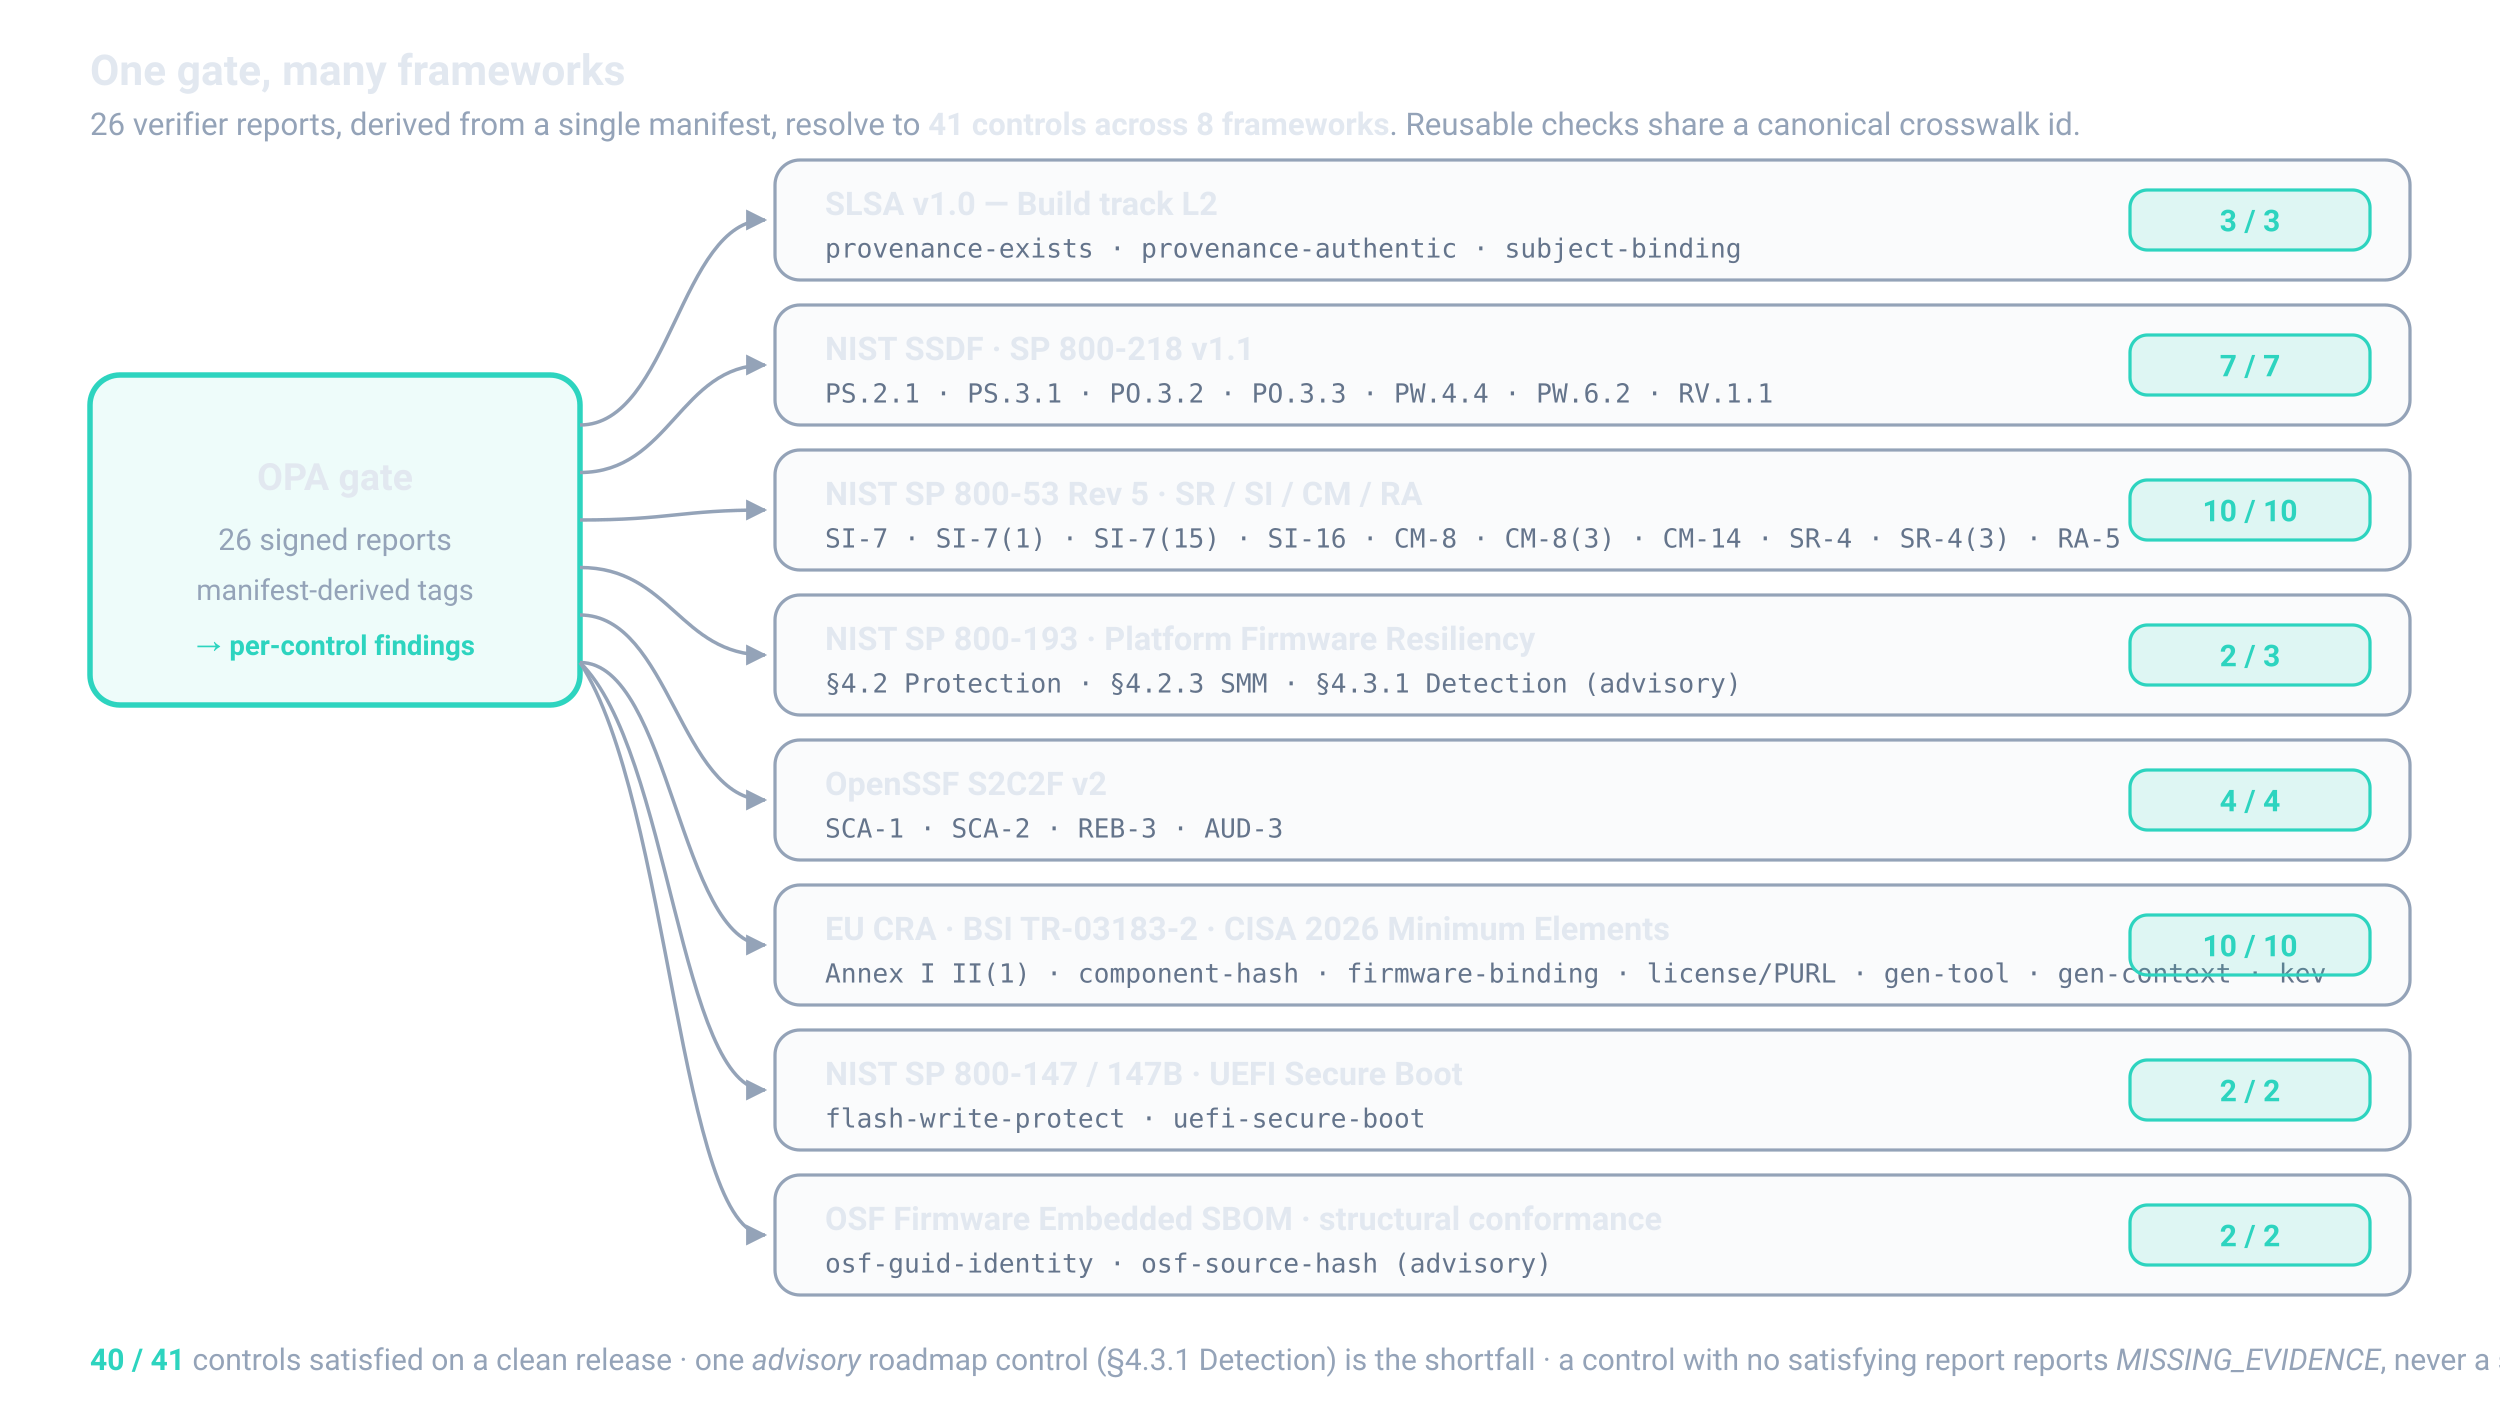
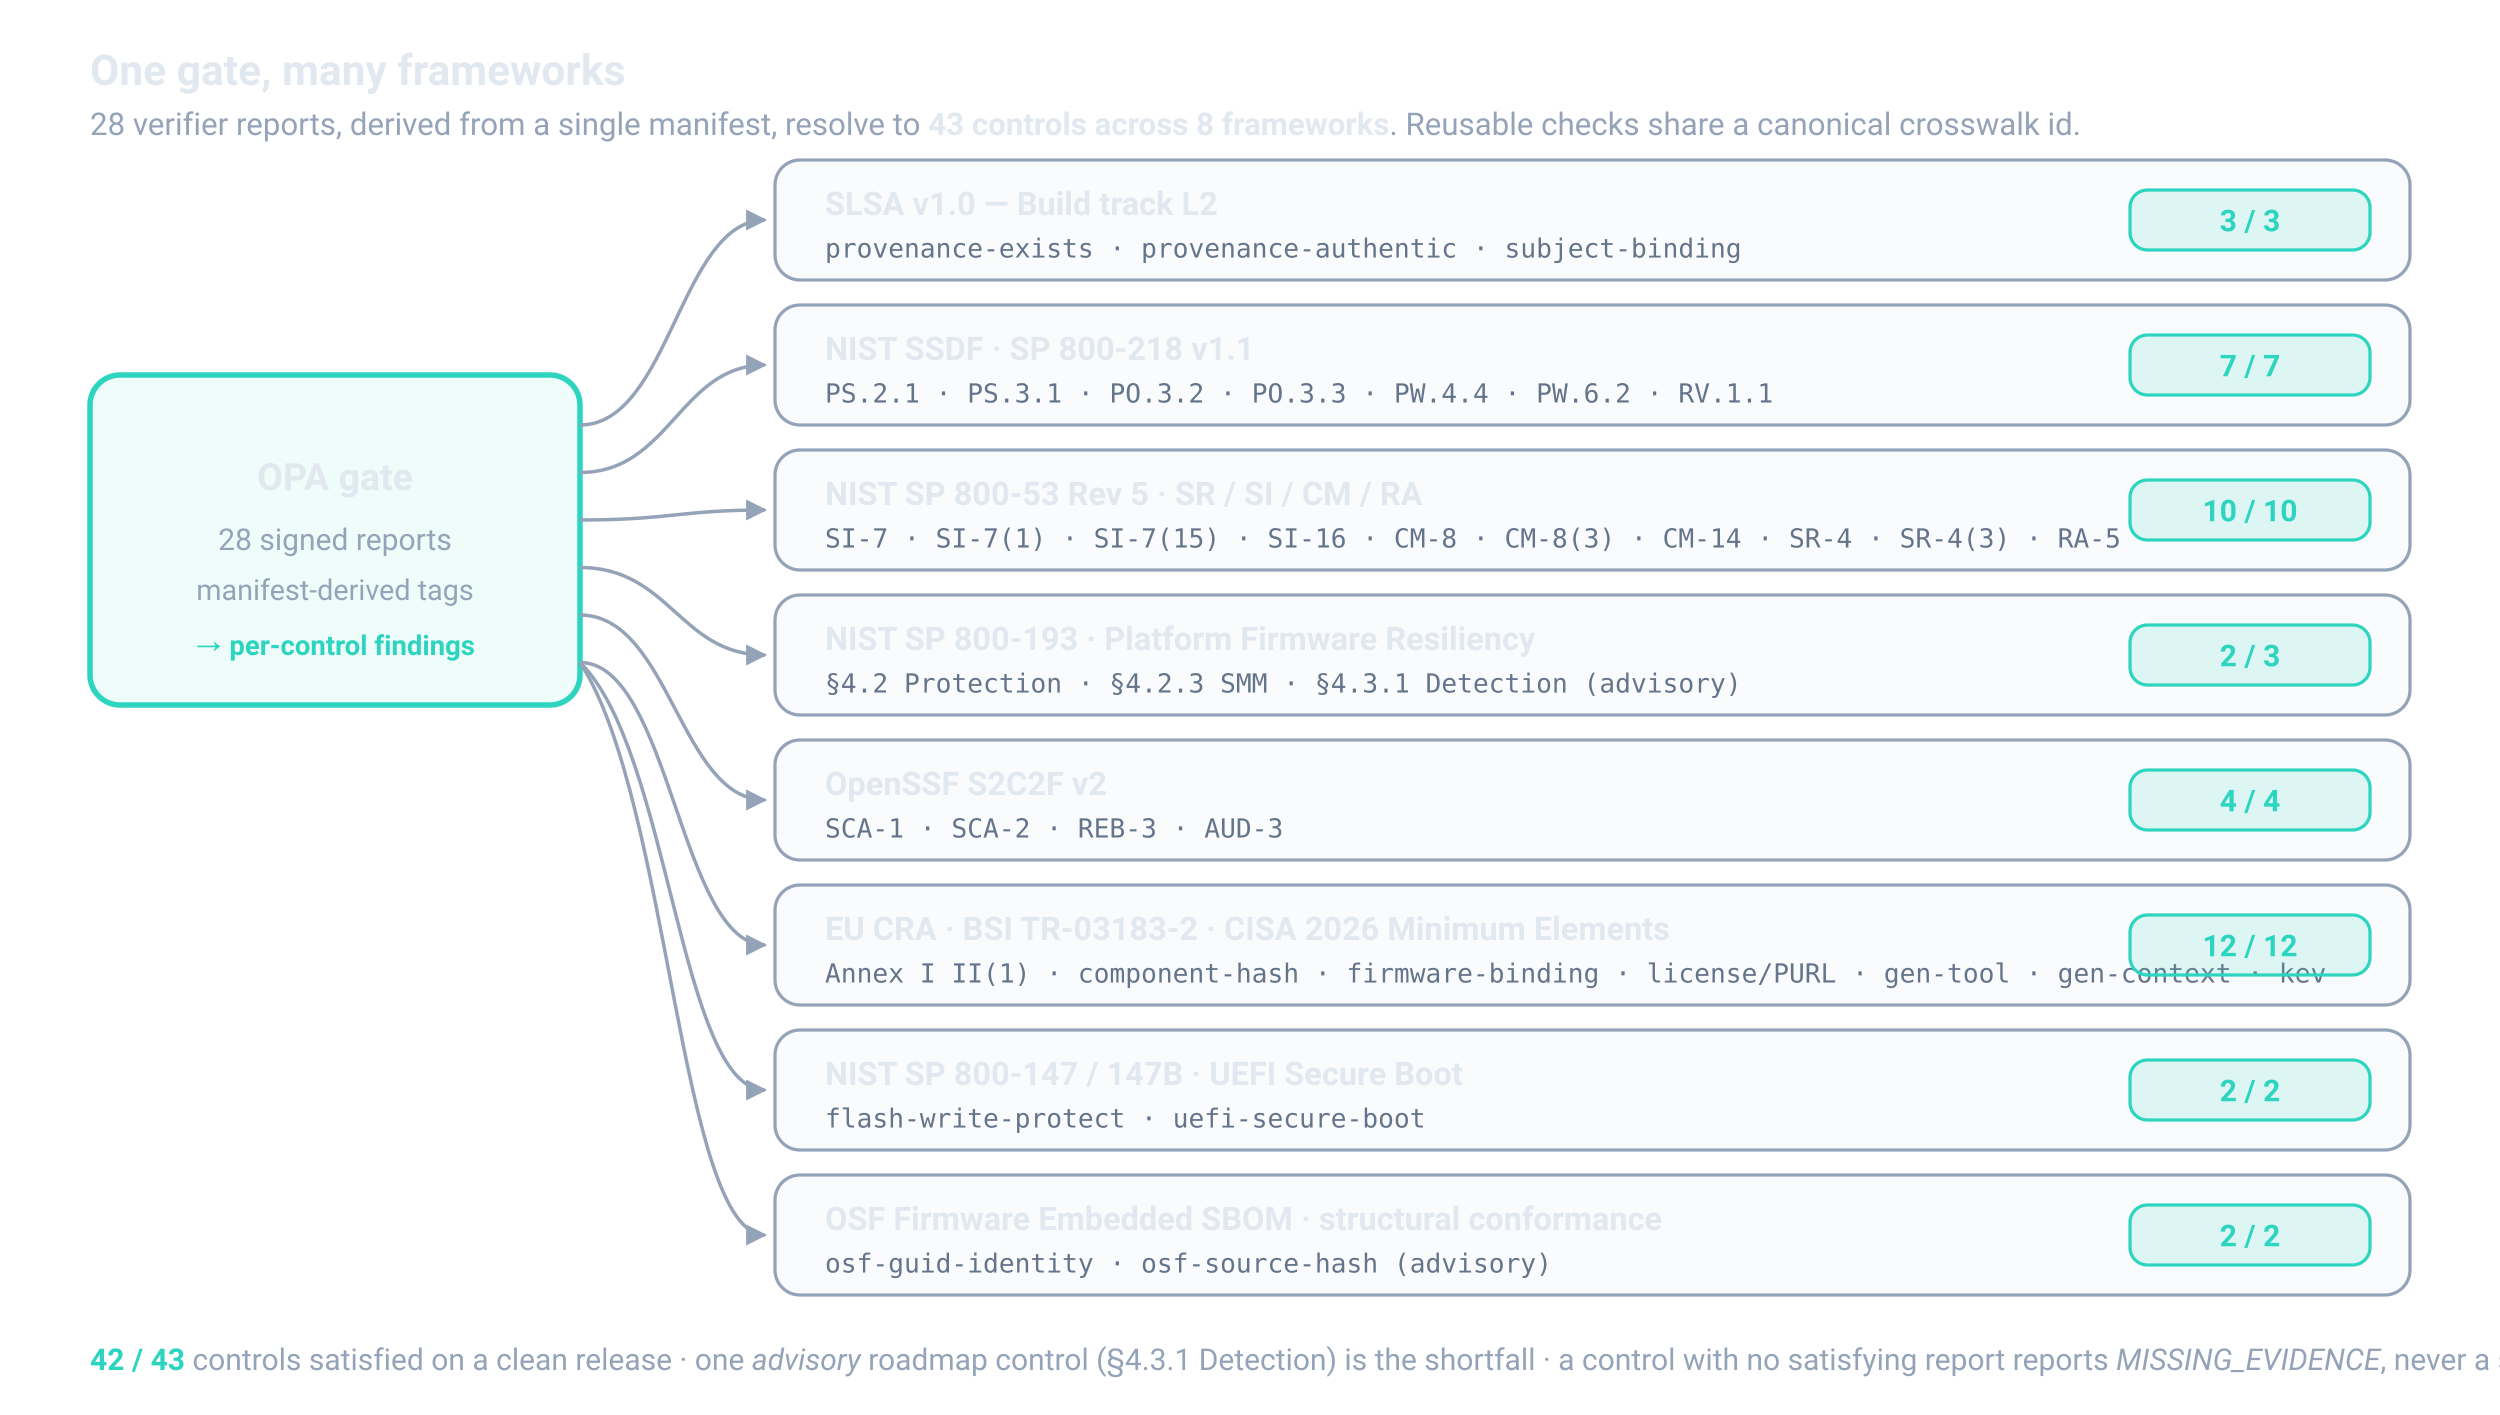
- <svg xmlns="http://www.w3.org/2000/svg" viewBox="0 0 1000 566" width="1000" height="566" font-family="ui-sans-serif, system-ui, -apple-system, 'Segoe UI', Roboto, Helvetica, Arial, 'DejaVu Sans', sans-serif" role="img" aria-label="Framework coverage: 26 always-emitted verifier reports map to 41 controls across 8 frameworks. On a clean release 40 of 41 are satisfied; one advisory roadmap control (SP 800-193 §4.3.1 Detection) is the shortfall.">
+ <svg xmlns="http://www.w3.org/2000/svg" viewBox="0 0 1000 566" width="1000" height="566" font-family="ui-sans-serif, system-ui, -apple-system, 'Segoe UI', Roboto, Helvetica, Arial, 'DejaVu Sans', sans-serif" role="img" aria-label="Framework coverage: 28 always-emitted verifier reports map to 43 controls across 8 frameworks. On a clean release 42 of 43 are satisfied; one advisory roadmap control (SP 800-193 §4.3.1 Detection) is the shortfall.">
  <defs>
    <marker id="arw4" viewBox="0 0 10 10" refX="9" refY="5" markerWidth="6" markerHeight="6" orient="auto-start-reverse">
      <path d="M0,0 L10,5 L0,10 z" fill="#94a3b8" />
    </marker>
  </defs>
  <text x="36" y="34" font-size="17" font-weight="700" fill="#e2e8f0">One gate, many frameworks</text>
-   <text x="36" y="54" font-size="12.5" fill="#94a3b8">26 verifier reports, derived from a single manifest, resolve to <tspan font-weight="600" fill="#e2e8f0">41 controls across 8 frameworks</tspan>. Reusable checks share a canonical crosswalk id.</text>
+   <text x="36" y="54" font-size="12.5" fill="#94a3b8">28 verifier reports, derived from a single manifest, resolve to <tspan font-weight="600" fill="#e2e8f0">43 controls across 8 frameworks</tspan>. Reusable checks share a canonical crosswalk id.</text>
  <rect x="36" y="150" width="196" height="132" rx="12" fill="#2dd4bf" fill-opacity="0.08" stroke="#2dd4bf" stroke-width="2.2" />
  <text x="134" y="196" text-anchor="middle" font-size="15" font-weight="700" fill="#e2e8f0">OPA gate</text>
-   <text x="134" y="220" text-anchor="middle" font-size="12" fill="#94a3b8">26 signed reports</text>
+   <text x="134" y="220" text-anchor="middle" font-size="12" fill="#94a3b8">28 signed reports</text>
  <text x="134" y="240" text-anchor="middle" font-size="11.5" fill="#94a3b8">manifest-derived tags</text>
  <text x="134" y="262" text-anchor="middle" font-size="11" fill="#2dd4bf" font-weight="600">→ per-control findings</text>
  <g fill="none" stroke="#94a3b8" stroke-width="1.4">
    <path d="M232 170 C 268 170, 272 88, 306 88" marker-end="url(#arw4)" />
    <path d="M232 189 C 268 189, 272 146, 306 146" marker-end="url(#arw4)" />
    <path d="M232 208 C 268 208, 272 204, 306 204" marker-end="url(#arw4)" />
    <path d="M232 227 C 268 227, 272 262, 306 262" marker-end="url(#arw4)" />
    <path d="M232 246 C 268 246, 272 320, 306 320" marker-end="url(#arw4)" />
    <path d="M232 265 C 268 265, 272 378, 306 378" marker-end="url(#arw4)" />
    <path d="M232 265 C 268 300, 272 436, 306 436" marker-end="url(#arw4)" />
    <path d="M232 265 C 268 320, 272 494, 306 494" marker-end="url(#arw4)" />
  </g>
  <g>
    <rect x="310" y="64" width="654" height="48" rx="10" fill="#94a3b8" fill-opacity="0.05" stroke="#94a3b8" stroke-width="1.3" />
    <text x="330" y="86" font-size="13" font-weight="600" fill="#e2e8f0">SLSA v1.0 — Build track L2</text>
    <text x="330" y="103" font-size="10.5" font-family="ui-monospace, SFMono-Regular, Menlo, Consolas, monospace" fill="#64748b">provenance-exists · provenance-authentic · subject-binding</text>
    <rect x="852" y="76" width="96" height="24" rx="7" fill="#2dd4bf" fill-opacity="0.14" stroke="#2dd4bf" stroke-width="1.3" />
    <text x="900" y="92.5" text-anchor="middle" font-size="12" font-weight="700" fill="#2dd4bf">3 / 3</text>
    <rect x="310" y="122" width="654" height="48" rx="10" fill="#94a3b8" fill-opacity="0.05" stroke="#94a3b8" stroke-width="1.3" />
    <text x="330" y="144" font-size="13" font-weight="600" fill="#e2e8f0">NIST SSDF · SP 800-218 v1.1</text>
    <text x="330" y="161" font-size="10.5" font-family="ui-monospace, SFMono-Regular, Menlo, Consolas, monospace" fill="#64748b">PS.2.1 · PS.3.1 · PO.3.2 · PO.3.3 · PW.4.4 · PW.6.2 · RV.1.1</text>
    <rect x="852" y="134" width="96" height="24" rx="7" fill="#2dd4bf" fill-opacity="0.14" stroke="#2dd4bf" stroke-width="1.3" />
    <text x="900" y="150.5" text-anchor="middle" font-size="12" font-weight="700" fill="#2dd4bf">7 / 7</text>
    <rect x="310" y="180" width="654" height="48" rx="10" fill="#94a3b8" fill-opacity="0.05" stroke="#94a3b8" stroke-width="1.3" />
    <text x="330" y="202" font-size="13" font-weight="600" fill="#e2e8f0">NIST SP 800-53 Rev 5 · SR / SI / CM / RA</text>
    <text x="330" y="219" font-size="10.5" font-family="ui-monospace, SFMono-Regular, Menlo, Consolas, monospace" fill="#64748b">SI-7 · SI-7(1) · SI-7(15) · SI-16 · CM-8 · CM-8(3) · CM-14 · SR-4 · SR-4(3) · RA-5</text>
    <rect x="852" y="192" width="96" height="24" rx="7" fill="#2dd4bf" fill-opacity="0.14" stroke="#2dd4bf" stroke-width="1.3" />
    <text x="900" y="208.5" text-anchor="middle" font-size="12" font-weight="700" fill="#2dd4bf">10 / 10</text>
    <rect x="310" y="238" width="654" height="48" rx="10" fill="#94a3b8" fill-opacity="0.05" stroke="#94a3b8" stroke-width="1.3" />
    <text x="330" y="260" font-size="13" font-weight="600" fill="#e2e8f0">NIST SP 800-193 · Platform Firmware Resiliency</text>
    <text x="330" y="277" font-size="10.5" font-family="ui-monospace, SFMono-Regular, Menlo, Consolas, monospace" fill="#64748b">§4.2 Protection · §4.2.3 SMM · §4.3.1 Detection (advisory)</text>
    <rect x="852" y="250" width="96" height="24" rx="7" fill="#2dd4bf" fill-opacity="0.14" stroke="#2dd4bf" stroke-width="1.3" />
    <text x="900" y="266.5" text-anchor="middle" font-size="12" font-weight="700" fill="#2dd4bf">2 / 3</text>
    <rect x="310" y="296" width="654" height="48" rx="10" fill="#94a3b8" fill-opacity="0.05" stroke="#94a3b8" stroke-width="1.3" />
    <text x="330" y="318" font-size="13" font-weight="600" fill="#e2e8f0">OpenSSF S2C2F v2</text>
    <text x="330" y="335" font-size="10.5" font-family="ui-monospace, SFMono-Regular, Menlo, Consolas, monospace" fill="#64748b">SCA-1 · SCA-2 · REB-3 · AUD-3</text>
    <rect x="852" y="308" width="96" height="24" rx="7" fill="#2dd4bf" fill-opacity="0.14" stroke="#2dd4bf" stroke-width="1.3" />
    <text x="900" y="324.5" text-anchor="middle" font-size="12" font-weight="700" fill="#2dd4bf">4 / 4</text>
    <rect x="310" y="354" width="654" height="48" rx="10" fill="#94a3b8" fill-opacity="0.05" stroke="#94a3b8" stroke-width="1.3" />
    <text x="330" y="376" font-size="13" font-weight="600" fill="#e2e8f0">EU CRA · BSI TR-03183-2 · CISA 2026 Minimum Elements</text>
    <text x="330" y="393" font-size="10.5" font-family="ui-monospace, SFMono-Regular, Menlo, Consolas, monospace" fill="#64748b">Annex I II(1) · component-hash · firmware-binding · license/PURL · gen-tool · gen-context · kev</text>
    <rect x="852" y="366" width="96" height="24" rx="7" fill="#2dd4bf" fill-opacity="0.14" stroke="#2dd4bf" stroke-width="1.3" />
-     <text x="900" y="382.5" text-anchor="middle" font-size="12" font-weight="700" fill="#2dd4bf">10 / 10</text>
+     <text x="900" y="382.5" text-anchor="middle" font-size="12" font-weight="700" fill="#2dd4bf">12 / 12</text>
  </g>
  <rect x="310" y="412" width="654" height="48" rx="10" fill="#94a3b8" fill-opacity="0.05" stroke="#94a3b8" stroke-width="1.3" />
  <text x="330" y="434" font-size="13" font-weight="600" fill="#e2e8f0">NIST SP 800-147 / 147B · UEFI Secure Boot</text>
  <text x="330" y="451" font-size="10.5" font-family="ui-monospace, SFMono-Regular, Menlo, Consolas, monospace" fill="#64748b">flash-write-protect · uefi-secure-boot</text>
  <rect x="852" y="424" width="96" height="24" rx="7" fill="#2dd4bf" fill-opacity="0.14" stroke="#2dd4bf" stroke-width="1.3" />
  <text x="900" y="440.5" text-anchor="middle" font-size="12" font-weight="700" fill="#2dd4bf">2 / 2</text>
  <rect x="310" y="470" width="654" height="48" rx="10" fill="#94a3b8" fill-opacity="0.05" stroke="#94a3b8" stroke-width="1.3" />
  <text x="330" y="492" font-size="13" font-weight="600" fill="#e2e8f0">OSF Firmware Embedded SBOM · structural conformance</text>
  <text x="330" y="509" font-size="10.5" font-family="ui-monospace, SFMono-Regular, Menlo, Consolas, monospace" fill="#64748b">osf-guid-identity · osf-source-hash (advisory)</text>
  <rect x="852" y="482" width="96" height="24" rx="7" fill="#2dd4bf" fill-opacity="0.14" stroke="#2dd4bf" stroke-width="1.3" />
  <text x="900" y="498.5" text-anchor="middle" font-size="12" font-weight="700" fill="#2dd4bf">2 / 2</text>
  <text x="36" y="548" font-size="12" fill="#94a3b8">
-     <tspan font-weight="700" fill="#2dd4bf">40 / 41</tspan> controls satisfied on a clean release · one <tspan font-style="italic">advisory</tspan> roadmap control (§4.3.1 Detection) is the shortfall · a control with no satisfying report reports <tspan font-style="italic">MISSING_EVIDENCE</tspan>, never a silent pass.</text>
+     <tspan font-weight="700" fill="#2dd4bf">42 / 43</tspan> controls satisfied on a clean release · one <tspan font-style="italic">advisory</tspan> roadmap control (§4.3.1 Detection) is the shortfall · a control with no satisfying report reports <tspan font-style="italic">MISSING_EVIDENCE</tspan>, never a silent pass.</text>
</svg>
